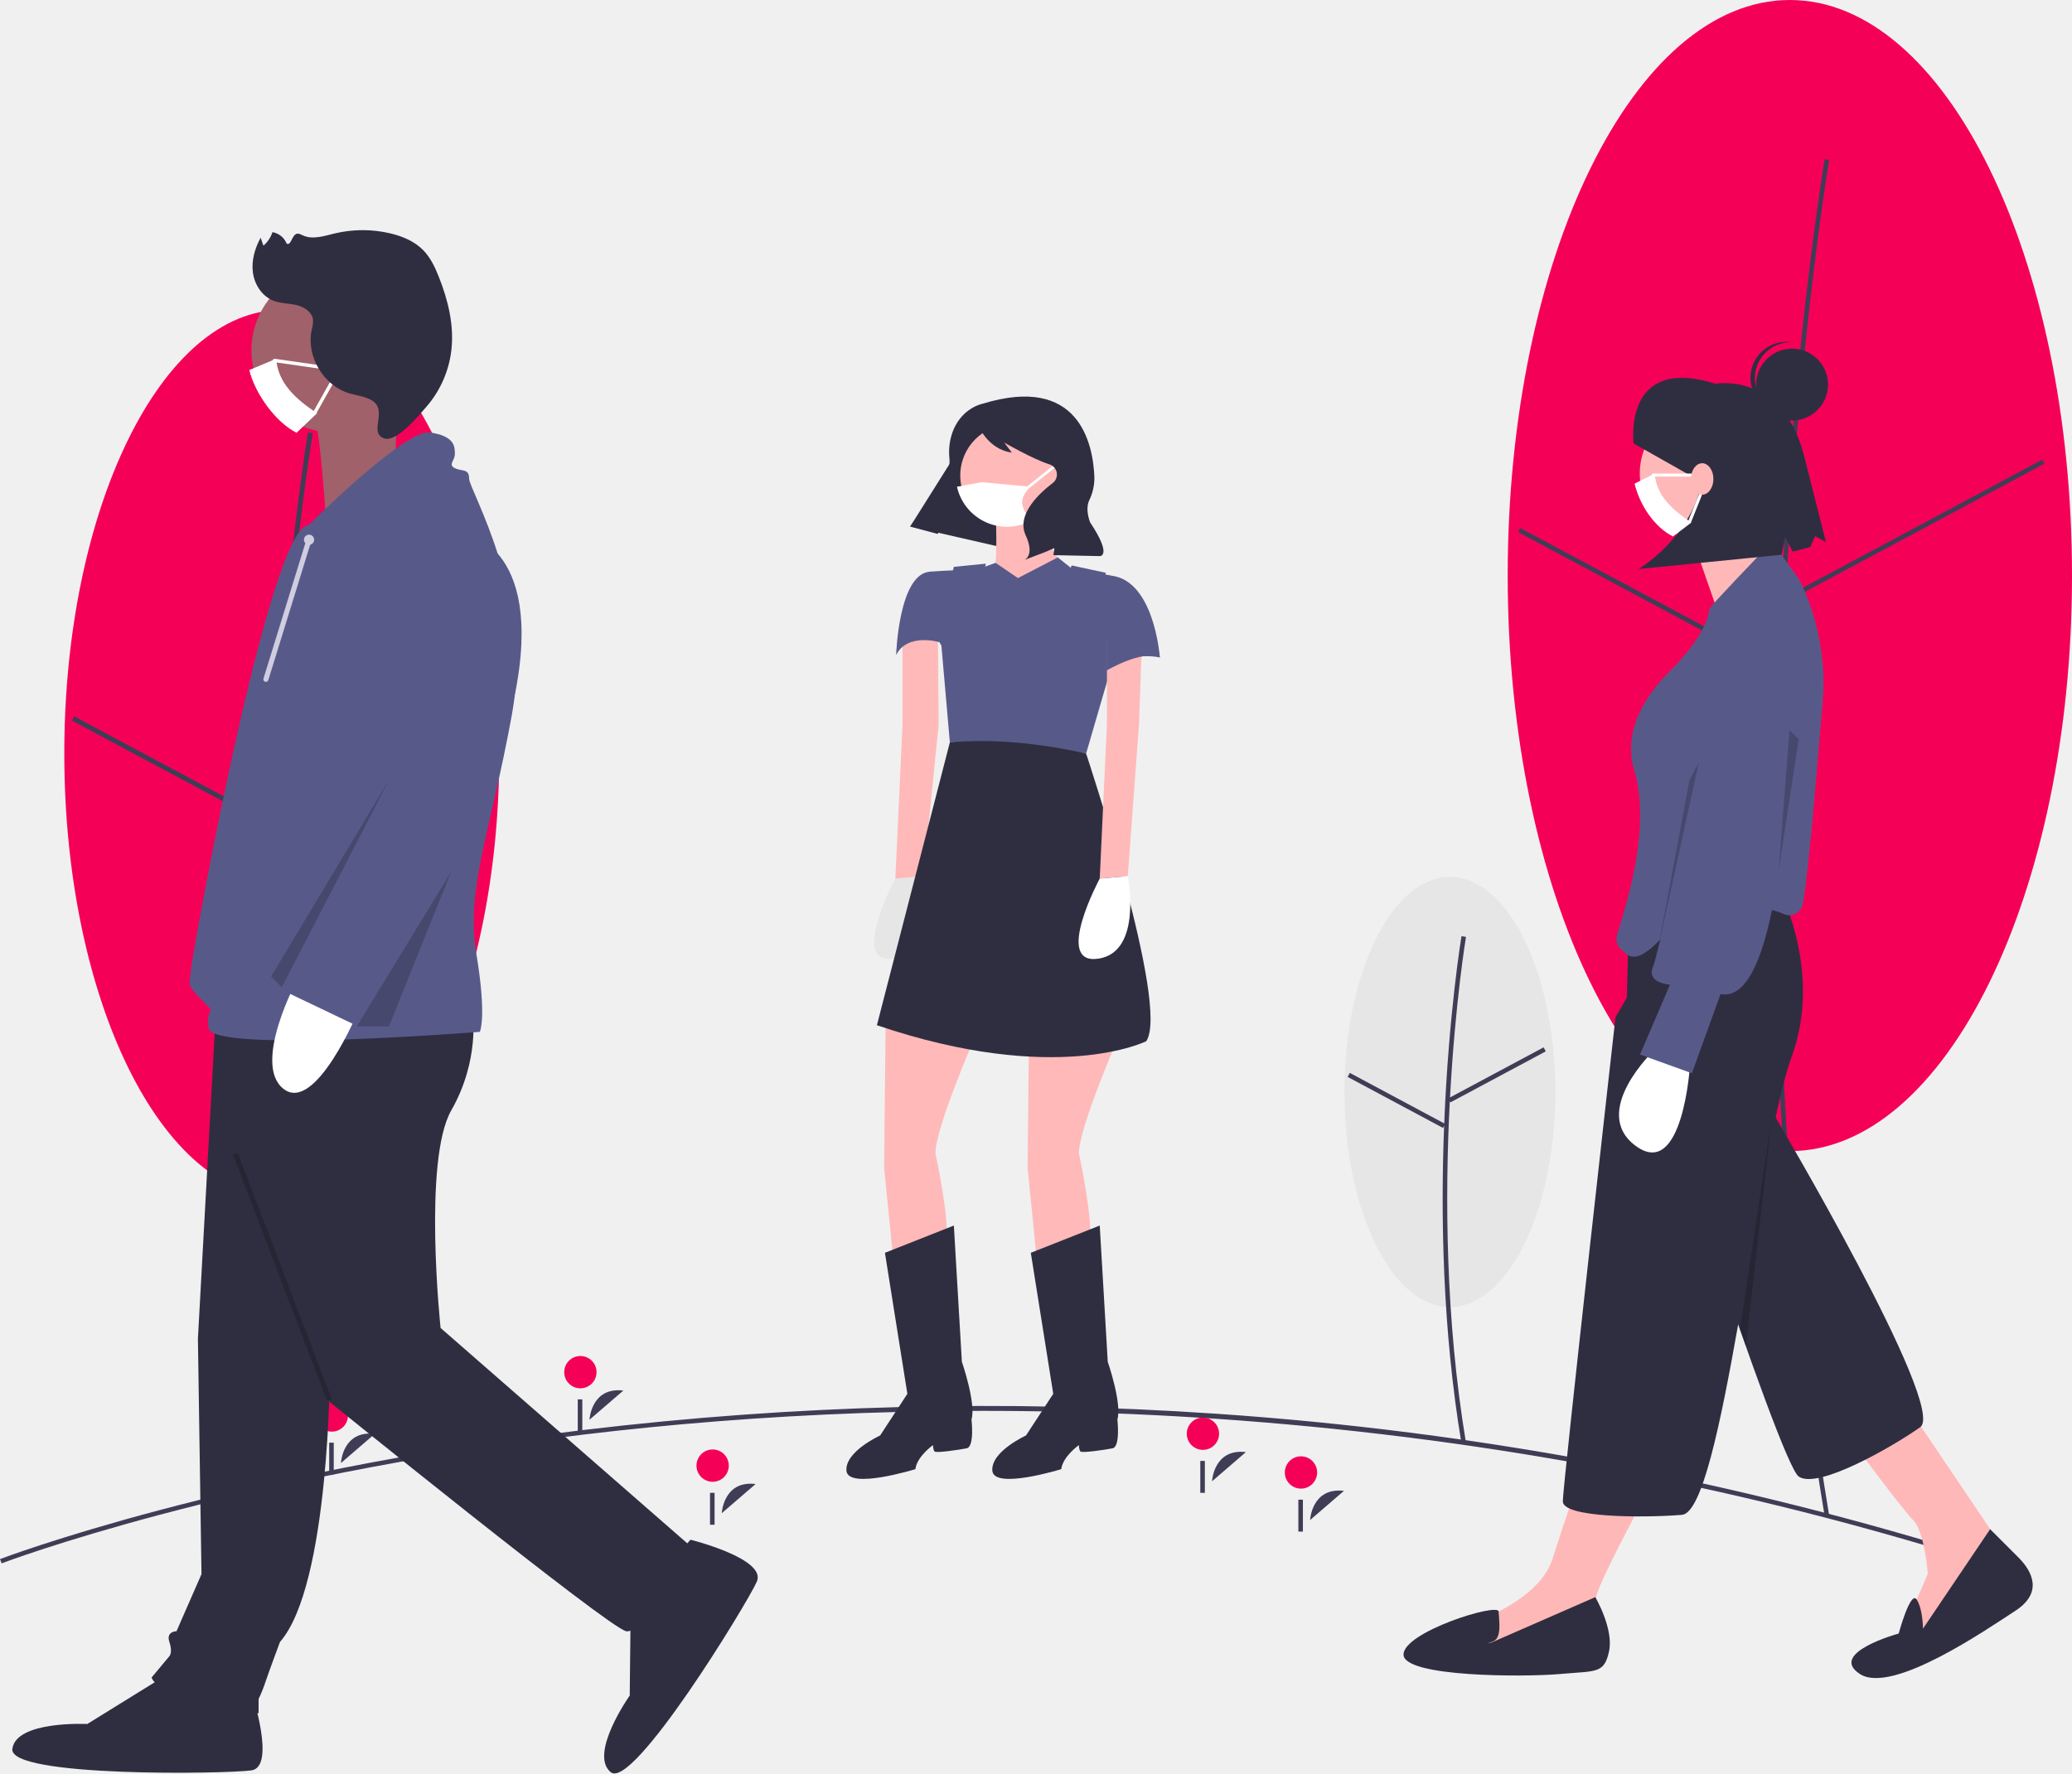
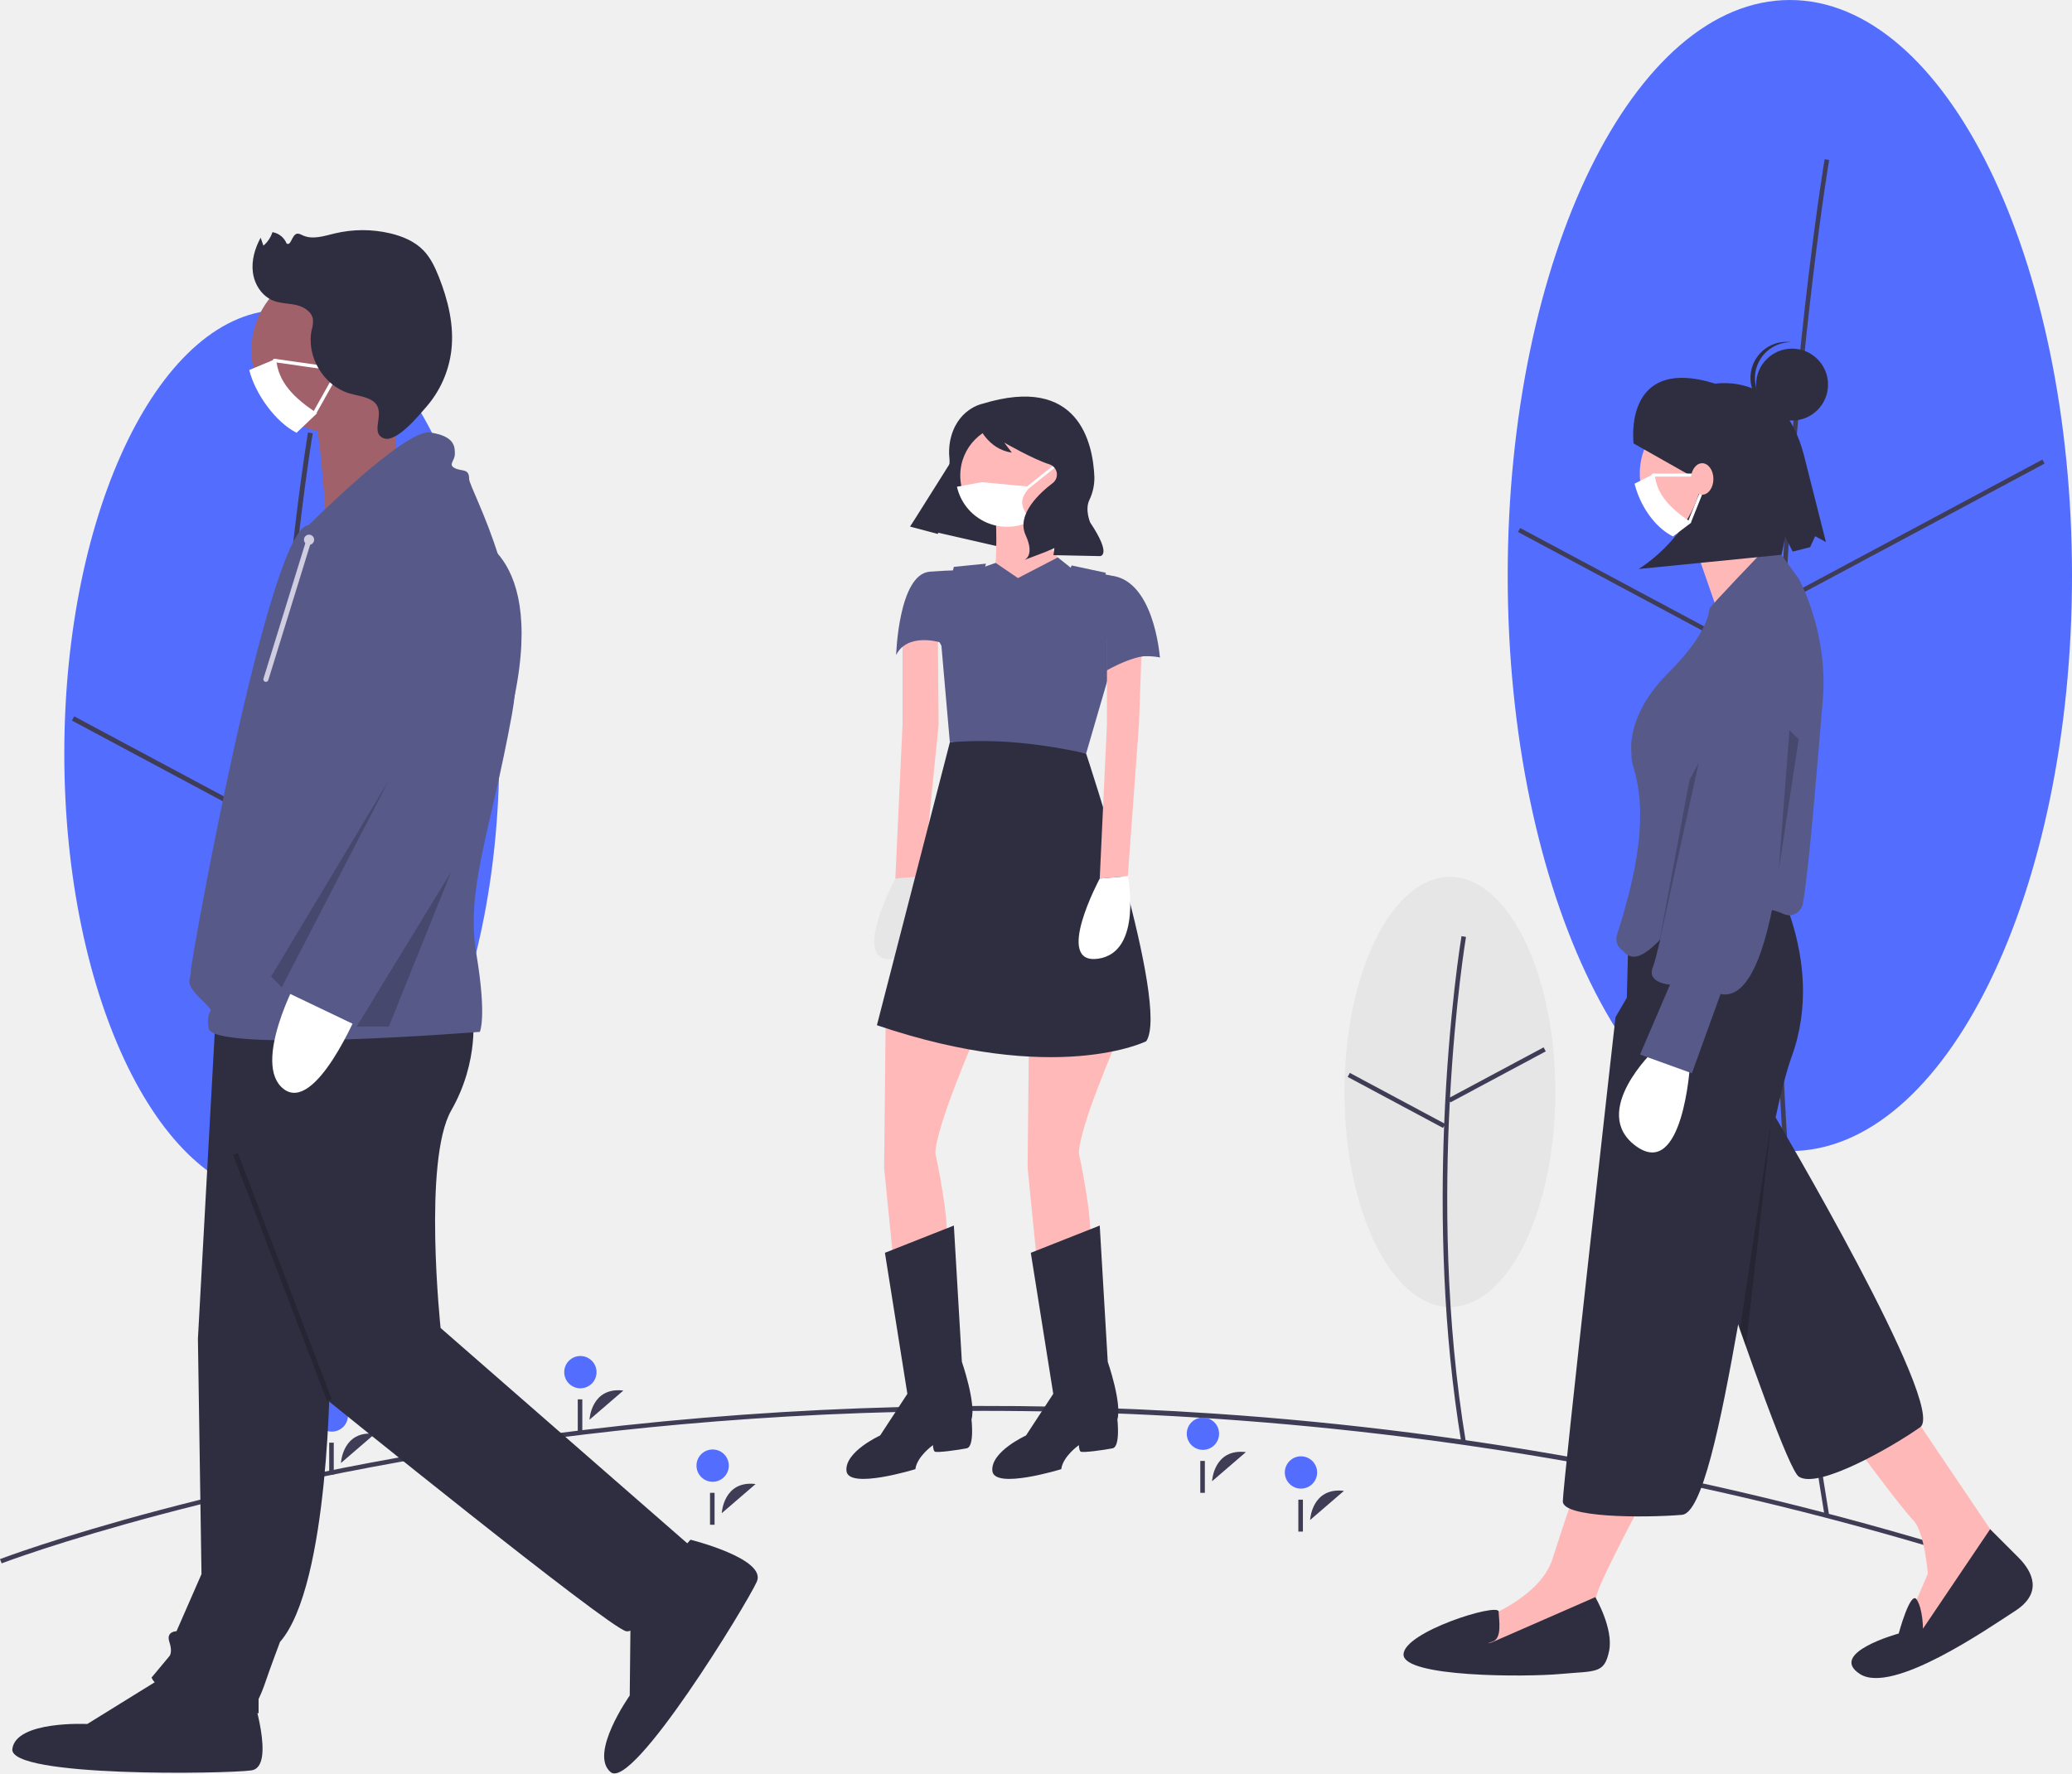
<svg xmlns="http://www.w3.org/2000/svg" id="a2995fdc-ba4a-4390-a70c-27b90cf54d89" data-name="Layer 1" width="908.623" height="777.899" viewBox="0 0 908.623 777.899">
-   <ellipse cx="123.571" cy="330.548" rx="95.372" ry="194.598" fill="#f50057" />
+   <ellipse cx="123.571" cy="330.548" rx="95.372" ry="194.598" fill="#536DFE" />
  <path d="M268.384,393.617c4.757-84.707,14.343-141.924,14.439-142.492l-2.08-.352c-.096.569-9.699,57.877-14.464,142.694-4.397,78.281-5.458,196.685,14.463,316.214l2.081-.346C262.936,590.007,263.994,471.783,268.384,393.617Z" transform="translate(-145.6884 -61.05027)" fill="#3f3d56" />
  <rect x="262.979" y="375.086" width="97.806" height="2.11" transform="translate(-286.2761 130.6363) rotate(-28.1569)" fill="#3f3d56" />
  <rect x="219.801" y="350.358" width="2.11" height="97.806" transform="translate(-381.0622 344.6464) rotate(-61.8584)" fill="#3f3d56" />
-   <ellipse cx="784.894" cy="252.458" rx="123.73" ry="252.458" fill="#f50057" />
+   <ellipse cx="784.894" cy="252.458" rx="123.73" ry="252.458" fill="#536DFE" />
  <path d="M929.079,316.095C935.252,206.184,947.69,131.943,947.815,131.206l-1.972-.334c-.125.738-12.579,75.065-18.759,185.08-5.705,101.538-7.081,255.118,18.759,410.153l1.973-.328C922.008,570.933,923.382,417.524,929.079,316.095Z" transform="translate(-145.6884 -61.05027)" fill="#3f3d56" />
  <rect x="922.434" y="292.455" width="126.887" height="2" transform="translate(-167.4955 438.9048) rotate(-28.1571)" fill="#3f3d56" />
  <rect x="866.787" y="260.007" width="2" height="126.887" transform="translate(27.59148 875.0453) rotate(-61.8584)" fill="#3f3d56" />
  <ellipse cx="635.82" cy="478.968" rx="46.229" ry="94.325" fill="#e6e6e6" />
  <path d="M781.468,544.082l.274.512,41.798-22.372-.943-1.764-41.041,21.967c2.271-41.801,6.916-69.863,7.01-70.415l-1.972-.334c-.102.603-5.621,33.927-7.58,82.145l-41.393-22.156-.943,1.764,41.798,22.372.499-.933c-1.567,39.797-.689,89.56,7.62,139.41l1.973-.328C779.506,639.598,779.307,585.347,781.468,544.082Z" transform="translate(-145.6884 -61.05027)" fill="#3f3d56" />
  <path d="M1015.746,746.816c-246.232-77.947-469.509-73.795-613.455-56.585C246.344,708.876,147.387,746.42,146.406,746.796l-.718-1.867c.984-.378,100.173-38.011,256.365-56.685a1486.92,1486.92,0,0,1,276.89-7.083,1444.325,1444.325,0,0,1,337.405,63.748Z" transform="translate(-145.6884 -61.05027)" fill="#3f3d56" />
  <path d="M462.2,724.787s.691-14.47,14.847-12.788" transform="translate(-145.6884 -61.05027)" fill="#3f3d56" />
-   <circle cx="312.512" cy="642.881" r="7.085" fill="#f50057" />
+   <circle cx="312.512" cy="642.881" r="7.085" fill="#536DFE" />
  <rect x="311.359" y="654.813" width="2" height="14" fill="#3f3d56" />
  <path d="M720.2,727.787s.691-14.47,14.847-12.788" transform="translate(-145.6884 -61.05027)" fill="#3f3d56" />
-   <circle cx="570.512" cy="645.881" r="7.085" fill="#f50057" />
+   <circle cx="570.512" cy="645.881" r="7.085" fill="#536DFE" />
  <rect x="569.359" y="657.813" width="2" height="14" fill="#3f3d56" />
  <path d="M295.2,702.787s.691-14.47,14.847-12.788" transform="translate(-145.6884 -61.05027)" fill="#3f3d56" />
-   <circle cx="145.512" cy="620.881" r="7.085" fill="#f50057" />
+   <circle cx="145.512" cy="620.881" r="7.085" fill="#536DFE" />
  <rect x="144.359" y="632.813" width="2" height="14" fill="#3f3d56" />
  <path d="M404.2,683.787s.691-14.47,14.847-12.788" transform="translate(-145.6884 -61.05027)" fill="#3f3d56" />
-   <circle cx="254.512" cy="601.881" r="7.085" fill="#f50057" />
+   <circle cx="254.512" cy="601.881" r="7.085" fill="#536DFE" />
  <rect x="253.359" y="613.813" width="2" height="14" fill="#3f3d56" />
  <path d="M677.2,710.787s.691-14.47,14.847-12.788" transform="translate(-145.6884 -61.05027)" fill="#3f3d56" />
-   <circle cx="527.512" cy="628.881" r="7.085" fill="#f50057" />
+   <circle cx="527.512" cy="628.881" r="7.085" fill="#536DFE" />
  <rect x="526.359" y="640.813" width="2" height="14" fill="#3f3d56" />
  <path d="M984.702,681.78l41.158,61.028L987.541,781.127l-4.967-9.935,8.516-19.87s-1.419-18.45-6.387-23.418-26.966-34.772-26.966-34.772Z" transform="translate(-145.6884 -61.05027)" fill="#ffb8b8" />
  <path d="M932.19,484.504s7.804,12.352-8.517,65.574c0,0,76.13,128.488,64.066,137.003s-44.709,27.361-53.224,21.684S864.066,510.76,864.066,510.76Z" transform="translate(-145.6884 -61.05027)" fill="#2f2e41" />
  <path d="M1018.409,731.808l12.418,12.418c6.387,6.387,10.644,15.612-1.419,23.418S975.477,804.545,961.284,795.32s17.031-17.741,17.031-17.741,5.163-19.143,7.904-14.894,2.741,12.765,2.741,12.765Z" transform="translate(-145.6884 -61.05027)" fill="#2f2e41" />
  <path d="M868.324,715.132s-22.708,41.868-22.708,46.835,1.419,19.16,1.419,19.16l-43.287,10.644-14.902-7.096,4.967-12.773s26.966-9.225,32.643-26.966,12.064-36.191,12.064-36.191Z" transform="translate(-145.6884 -61.05027)" fill="#ffb8b8" />
  <circle cx="748.891" cy="207.727" r="29.804" fill="#ffb8b8" />
  <path d="M886.774,294.324l14.229,40.885L932.19,321.29S910.901,288.647,910.901,284.389Z" transform="translate(-145.6884 -61.05027)" fill="#ffb8b8" />
  <path d="M882.516,439.797h37.61s26.966,41.158,11.354,84.445c-2.391,6.629-4.764,15.914-7.133,26.892-5.448,25.247-10.871,59.446-16.43,90.872-7.807,44.142-15.88,82.813-24.656,83.515-17.741,1.419-52.239,1.182-52.239-5.914s23.108-212.396,23.108-212.396l4.967-8.515.939-37.092A22.373,22.373,0,0,1,882.516,439.797Z" transform="translate(-145.6884 -61.05027)" fill="#2f2e41" />
  <path d="M845.261,761.613s8.161,13.838,6.032,23.772-5.677,8.516-21.289,9.935S761.17,796.739,761.17,786.804s41.518-22.837,41.693-18.869,1.594,11.773-2.663,13.192-.355.355-.355.355Z" transform="translate(-145.6884 -61.05027)" fill="#2f2e41" />
  <path d="M886.78,528.37s-3.087,50.409-23.676,35.402,8.024-42.115,8.024-42.115Z" transform="translate(-145.6884 -61.05027)" fill="#fff" />
  <path d="M927.872,461.981a5.977,5.977,0,0,0,6.119-.724,6.269,6.269,0,0,0,2.321-3.954c2.977-17.161,6.601-64.734,8.688-88.791,2.619-30.186-10.465-53.566-10.574-53.708l-7.71-10.602a6.052,6.052,0,0,0-7.248-2.034S895.397,327.142,895.308,328.106c-.378,4.141-3.243,13.317-18.175,28.249-16.339,16.339-16.43,30.599-16.068,34.58q.036.393.036.785A17.505,17.505,0,0,0,861.821,397c6.844,21.576,1.484,47.406-7.122,74.369a6.081,6.081,0,0,0,2.451,6.599c2.513,1.71-.501-.827.396.271,5.931,7.268,14.467-2.862,24.231-13.915,3.401-3.85,7.256-8.214,11.8-12.758,6.247-6.247,18.182,8.008,23.732,8.008A25.77,25.77,0,0,1,927.872,461.981Z" transform="translate(-145.6884 -61.05027)" fill="#575a89" />
  <path d="M931.182,325.811s15.588,13.146,6.732,30.196-7.679,29.624-7.679,29.624-2.358,117.125-30.03,111.434l-12.588,34.752-22.734-8.205,13.146-30.653s-10.529-.655-7.452-7.829c2.161-5.039,13.803-59.719,20.542-91.822,2.856-13.604,4.831-23.154,4.831-23.154S904.906,322.264,931.182,325.811Z" transform="translate(-145.6884 -61.05027)" fill="#575a89" />
  <polygon points="788.763 324.281 779.998 381.79 784.727 320.297 788.763 324.281" opacity="0.2" />
  <path d="M862.062,255.572s-5.011-38.995,35.873-26.208c0,0,29.199-5.358,38.775,31.166l9.696,38.286-4.725-2.572-2.203,4.815-7.657,1.939-3.277-6.504-1.585,7.898-62.717,6.252s28.09-16.612,28.535-46.385l-5.35,5.654Z" transform="translate(-145.6884 -61.05027)" fill="#2f2e41" />
  <polygon points="763.014 583.199 776.999 490.013 765.625 590.611 763.014 583.199" opacity="0.2" />
  <circle cx="785.869" cy="168.696" r="15.77" fill="#2f2e41" />
  <path d="M915.308,225.885a15.758,15.758,0,0,1,15.763-14.739c-.326-.041-.648-.092-.98-.113a15.77,15.77,0,1,0-2.024,31.475c.332.021.659.013.987.014A15.758,15.758,0,0,1,915.308,225.885Z" transform="translate(-145.6884 -61.05027)" fill="#2f2e41" />
  <polygon points="740.865 342.202 726.99 416.567 744.974 334.43 740.865 342.202" opacity="0.2" />
  <path d="M887.419,290.256l-8.087,6.097c-8.329-4.191-14.575-13.888-16.845-23.144l8.812-4.446C871.991,278.203,878.692,284.479,887.419,290.256Z" transform="translate(-145.6884 -61.05027)" fill="#fff" />
  <path d="M890.777,270.106H870.627a.672.672,0,0,1,0-1.343h20.15a.672.672,0,0,1,0,1.343Z" transform="translate(-145.6884 -61.05027)" fill="#fff" />
  <path d="M886.747,290.256a.671.671,0,0,1-.623-.921l5.373-13.433a.671.671,0,1,1,1.246.498l-5.373,13.433A.671.671,0,0,1,886.747,290.256Z" transform="translate(-145.6884 -61.05027)" fill="#fff" />
  <ellipse cx="746.444" cy="210.093" rx="4.928" ry="6.899" fill="#ffb8b8" />
  <polygon points="399.191 230.876 451.677 242.887 473.853 201.062 428.974 183.54 399.191 230.876" fill="#2f2e41" />
  <path d="M572.765,517.077s-16.872,38.664-16.872,49.912c0,0,6.678,30.58,4.569,39.015L553.082,621.821l-15.466-6.327-4.218-42.179.703-67.486Z" transform="translate(-145.6884 -61.05027)" fill="#ffb9b9" />
  <path d="M582.256,285.796s1.406,23.198-1.406,30.228,10.545,20.386,10.545,20.386L612.484,308.995s-14.06-14.06-10.545-29.525Z" transform="translate(-145.6884 -61.05027)" fill="#ffb9b9" />
  <path d="M538.319,446.427s-20.386,37.961-.703,35.149S550.622,445.373,550.622,445.373" transform="translate(-145.6884 -61.05027)" fill="#e6e6e6" />
  <polyline points="404.933 384.323 411.611 317.891 411.26 277.47 395.794 280.281 395.794 317.539 392.631 385.377" fill="#ffb9b9" />
  <path d="M533.75,610.574,563.978,598.623l3.515,59.753S573.82,676.654,571.711,683.684c0,0,1.406,11.951-2.109,12.654s-13.357,2.109-14.06,1.406-.703-2.812-.703-2.812-7.03,4.921-7.733,10.545c0,0-29.525,9.139-30.228.703s14.763-15.466,14.763-15.466l11.951-18.278Z" transform="translate(-145.6884 -61.05027)" fill="#2f2e41" />
  <path d="M635.682,517.077s-16.872,38.664-16.872,49.912c0,0,6.678,30.58,4.569,39.015l-7.381,15.817-15.466-6.327-4.218-42.179.703-67.486Z" transform="translate(-145.6884 -61.05027)" fill="#ffb9b9" />
  <path d="M597.721,610.574,627.95,598.623l3.515,59.753s6.327,18.278,4.218,25.307c0,0,1.406,11.951-2.109,12.654s-13.357,2.109-14.06,1.406-.703-2.812-.703-2.812-7.03,4.921-7.733,10.545c0,0-29.525,9.139-30.228.703s14.763-15.466,14.763-15.466l11.951-18.278Z" transform="translate(-145.6884 -61.05027)" fill="#2f2e41" />
  <path d="M611.786,269.631a22.497,22.497,0,0,1-44.446,4.922,21.798,21.798,0,0,1-.551-4.922,22.498,22.498,0,0,1,44.997,0Z" transform="translate(-145.6884 -61.05027)" fill="#ffb9b9" />
  <path d="M592.097,314.618l17.457-9.065,7.851,6.253s18.981-.703,26.01,7.733S654.311,349.416,654.311,349.416s-23.198-4.921-20.386,14.763L629.707,352.931l-3.866,9.49-47.1,16.169L557.651,342.738s-14.06-4.218-18.98,5.624c0,0,1.054-35.501,14.763-36.555,9.219-.709,16.169-.703,16.169-.703l7.733-1.406,4.952-1.757Z" transform="translate(-145.6884 -61.05027)" fill="#575a89" />
  <path d="M621.974,391.595s36.907,110.72,26.362,126.185c0,0-39.367,19.683-118.101-7.03l31.986-124.076Q591.692,380.647,621.974,391.595Z" transform="translate(-145.6884 -61.05027)" fill="#2f2e41" />
  <path d="M621.974,391.595l10.387-35.694c-12.46-13.55-1.706-43.598-1.706-43.598l-15.034-3.222s-15.088,40.686-30.553,35.765-7.03-36.555-7.03-36.555l-14.06,1.406-6.327,24.604,4.569,52.372C581.277,385.04,601.264,386.942,621.974,391.595Z" transform="translate(-145.6884 -61.05027)" fill="#575a89" />
  <polyline points="494.563 384.323 499.484 317.539 500.89 277.47 485.425 280.281 485.425 317.539 482.261 385.377" fill="#ffb9b9" />
  <path d="M627.95,446.427s-20.386,37.961-.703,35.149S640.252,445.373,640.252,445.373" transform="translate(-145.6884 -61.05027)" fill="#fff" />
  <path d="M654.311,349.416s-2.499-36.102-23.393-35.977v41.75S646.579,345.901,654.311,349.416Z" transform="translate(-145.6884 -61.05027)" fill="#575a89" />
  <path d="M596.481,275.436a.574.574,0,0,1-.359-1.022l11.473-9.178a.574.574,0,1,1,.717.896l-11.473,9.178A.574.574,0,0,1,596.481,275.436Z" transform="translate(-145.6884 -61.05027)" fill="#fff" />
  <path d="M597.349,289.204c-.252.31-.505.62-.769.906a22.498,22.498,0,0,1-31.241-15.557l10.871-2,21.138,2C592.508,280.45,593.093,282.492,597.349,289.204Z" transform="translate(-145.6884 -61.05027)" fill="#fff" />
  <path d="M576.584,238.141s-11.627,2.187-14.316,16.688a26.621,26.621,0,0,0-.228,7.404c.268,2.791-.121,8.687-6.182,15.629a151.968,151.968,0,0,0-11.035,14.172h0l12.149,3.234L562.401,275.14a102.97,102.97,0,0,1,12.032-27.655l.112-.179s4.035,10.782,14.85,12.26l-3.335-4.39s12.643,7.309,19.806,9.541a4.706,4.706,0,0,1,1.519,8.184q-.076.06-.155.12c-5.269,4.002-16.017,13.55-11.77,22.787s-.706,10.921-.706,10.921l9.131-3.474,4.179-1.79-.422,3.09,20.402.427s5.513-.033-4.28-14.75c0,0-2.363-5.518-.423-9.734a22.393,22.393,0,0,0,2.261-10.261C624.986,255.401,618.736,225.216,576.584,238.141Z" transform="translate(-145.6884 -61.05027)" fill="#2f2e41" />
  <path d="M290.384,660.763s0,95.462-21.909,120.501c0,0-4.695,12.52-6.26,17.214a65.799,65.799,0,0,1-3.13,7.825v6.26s-42.254-4.695-46.948-15.649l7.825-9.39s1.565-1.565,0-6.26,3.13-4.695,3.13-4.695l10.955-25.039L232.481,648.244,240.306,505.833l67.293-3.13Z" transform="translate(-145.6884 -61.05027)" fill="#2f2e41" />
  <path d="M255.955,803.174s10.955,32.864,0,34.429-106.417,3.13-104.852-9.39,32.864-10.955,32.864-10.955l32.864-20.344Z" transform="translate(-145.6884 -61.05027)" fill="#2f2e41" />
  <path d="M352.982,505.833s3.13,20.344-9.39,42.254-4.695,95.462-4.695,95.462l111.111,97.027s-21.909,37.559-29.734,35.994S288.819,674.848,288.819,674.848L240.306,512.093Z" transform="translate(-145.6884 -61.05027)" fill="#2f2e41" />
  <path d="M448.482,736.429s33.622,8.341,29.08,18.431-54.326,91.558-64.063,83.534,8.341-33.622,8.341-33.622l.41-38.649Z" transform="translate(-145.6884 -61.05027)" fill="#2f2e41" />
  <path d="M327.943,214.755a35.792,35.792,0,0,1-8.024,22.637,35.904,35.904,0,0,1-34.934,12.671,34.923,34.923,0,0,1-9.249-3.183,35.971,35.971,0,0,1-18.737-23.518,35.453,35.453,0,0,1-1.046-8.606,35.995,35.995,0,1,1,71.989,0Z" transform="translate(-145.6884 -61.05027)" fill="#a0616a" />
  <path d="M320.27,227.453l-1.592,46.317-30.286,11.966s-2.97-47.426-7.163-50.055S320.27,227.453,320.27,227.453Z" transform="translate(-145.6884 -61.05027)" fill="#a0616a" />
  <path d="M280.995,291.435s42.254-42.254,53.208-40.689,10.955,6.26,10.955,9.39-3.13,4.695,0,6.26,6.26,0,6.26,4.695,28.169,51.643,18.779,103.287-20.344,76.683-15.649,104.852,1.565,34.429,1.565,34.429S238.741,523.048,237.176,512.093s4.695-4.695-3.13-12.52-4.695-7.825-4.695-12.52S263.78,291.435,280.995,291.435Z" transform="translate(-145.6884 -61.05027)" fill="#575a89" />
  <path d="M302.904,504.268S284.125,549.652,270.04,538.697s6.26-48.513,6.26-48.513Z" transform="translate(-145.6884 -61.05027)" fill="#fff" />
  <path d="M348.287,294.565s36.769,4.209,23.079,71.745S304.469,512.093,304.469,512.093l-35.994-17.214,46.948-92.332L304.469,344.643S298.209,289.87,348.287,294.565Z" transform="translate(-145.6884 -61.05027)" fill="#575a89" />
  <polygon points="170.518 342.279 118.874 428.351 123.569 433.046 170.518 342.279" opacity="0.2" />
  <polygon points="197.853 382.389 156.433 450.26 170.518 450.26 197.853 382.389" opacity="0.2" />
  <rect x="268.415" y="563.384" width="2.227" height="115.562" transform="translate(-349.352 75.77956) rotate(-20.87686)" opacity="0.2" />
  <circle cx="135.528" cy="236.751" r="2.226" fill="#d0cde1" />
  <line x1="135.528" y1="236.751" x2="116.605" y2="297.973" fill="none" />
  <path d="M262.293,360.136a1.113,1.113,0,0,0,1.063-.785l18.923-61.221a1.113,1.113,0,1,0-2.126-.658L261.23,358.695a1.114,1.114,0,0,0,1.063,1.441Z" transform="translate(-145.6884 -61.05027)" fill="#d0cde1" />
  <path d="M284.731,242.323l-8.995,8.557c-9.264-4.662-18.212-17.223-20.737-27.518l11.802-4.946C267.572,228.916,275.025,235.897,284.731,242.323Z" transform="translate(-145.6884 -61.05027)" fill="#fff" />
  <path d="M286.974,222.899a.746.746,0,0,1-.107-.007l-20.919-2.988a.747.747,0,1,1,.21-1.48l20.919,2.988a.747.747,0,0,1-.104,1.487Z" transform="translate(-145.6884 -61.05027)" fill="#fff" />
  <path d="M283.984,242.323a.746.746,0,0,1-.651-1.113l6.931-12.339a.747.747,0,1,1,1.302.733l-6.931,12.339A.745.745,0,0,1,283.984,242.323Z" transform="translate(-145.6884 -61.05027)" fill="#fff" />
  <path d="M308.241,236.381c-2.914-1.541-6.299-1.858-9.453-2.816-11.284-3.426-18.843-16.182-16.43-27.725a14.147,14.147,0,0,0,.593-4.569c-.422-3.419-3.92-5.625-7.274-6.408s-6.923-.67-10.13-1.929c-4.95-1.945-8.239-7.032-8.951-12.303s.851-10.646,3.395-15.317l1.212,3.487a12.933,12.933,0,0,0,3.959-5.921,8.156,8.156,0,0,1,6.215,4.997c1.945,1.147,2.225-3.563,4.373-4.258.9-.291,1.825.262,2.681.661,4.329,2.019,9.358.293,14.002-.826a52.709,52.709,0,0,1,24.468-.029c5.345,1.275,10.636,3.495,14.461,7.44,3.141,3.24,5.098,7.43,6.765,11.624,4.102,10.324,6.812,21.495,5.458,32.522a46.034,46.034,0,0,1-10.848,24.39C329.638,242.97,319.532,255.42,313.991,253.297,307.029,250.63,316.444,240.719,308.241,236.381Z" transform="translate(-145.6884 -61.05027)" fill="#2f2e41" />
</svg>
